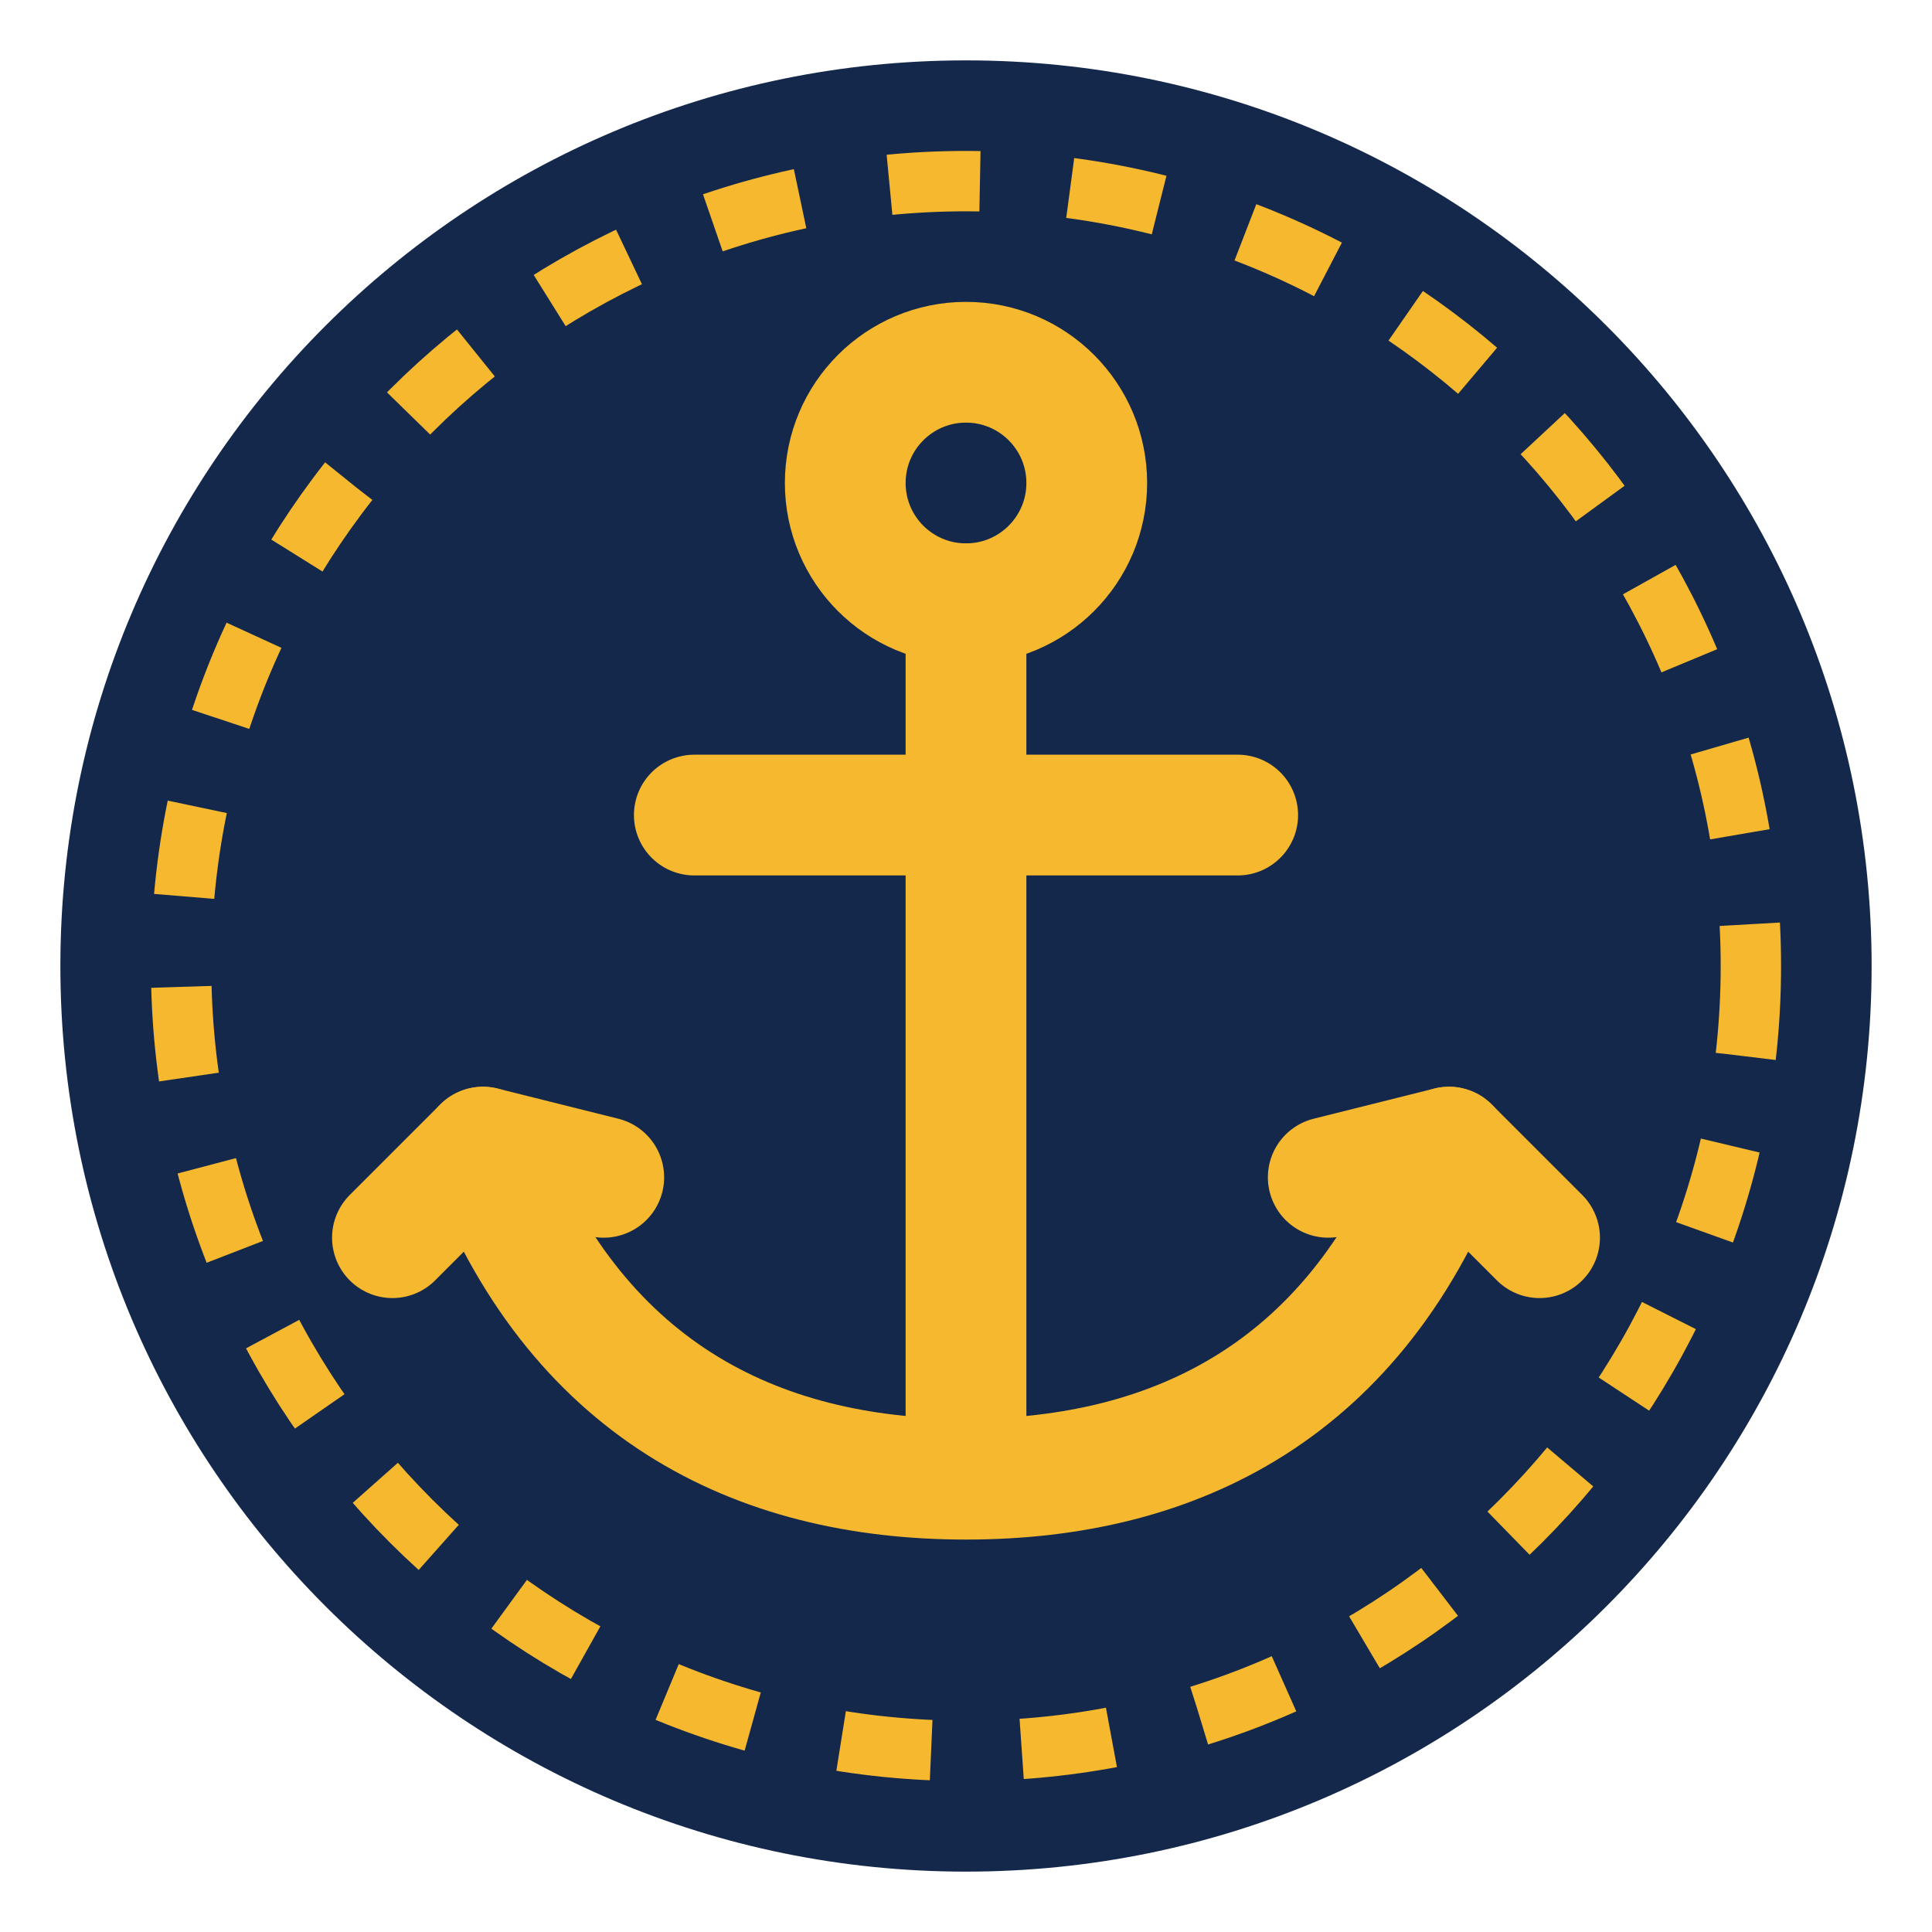
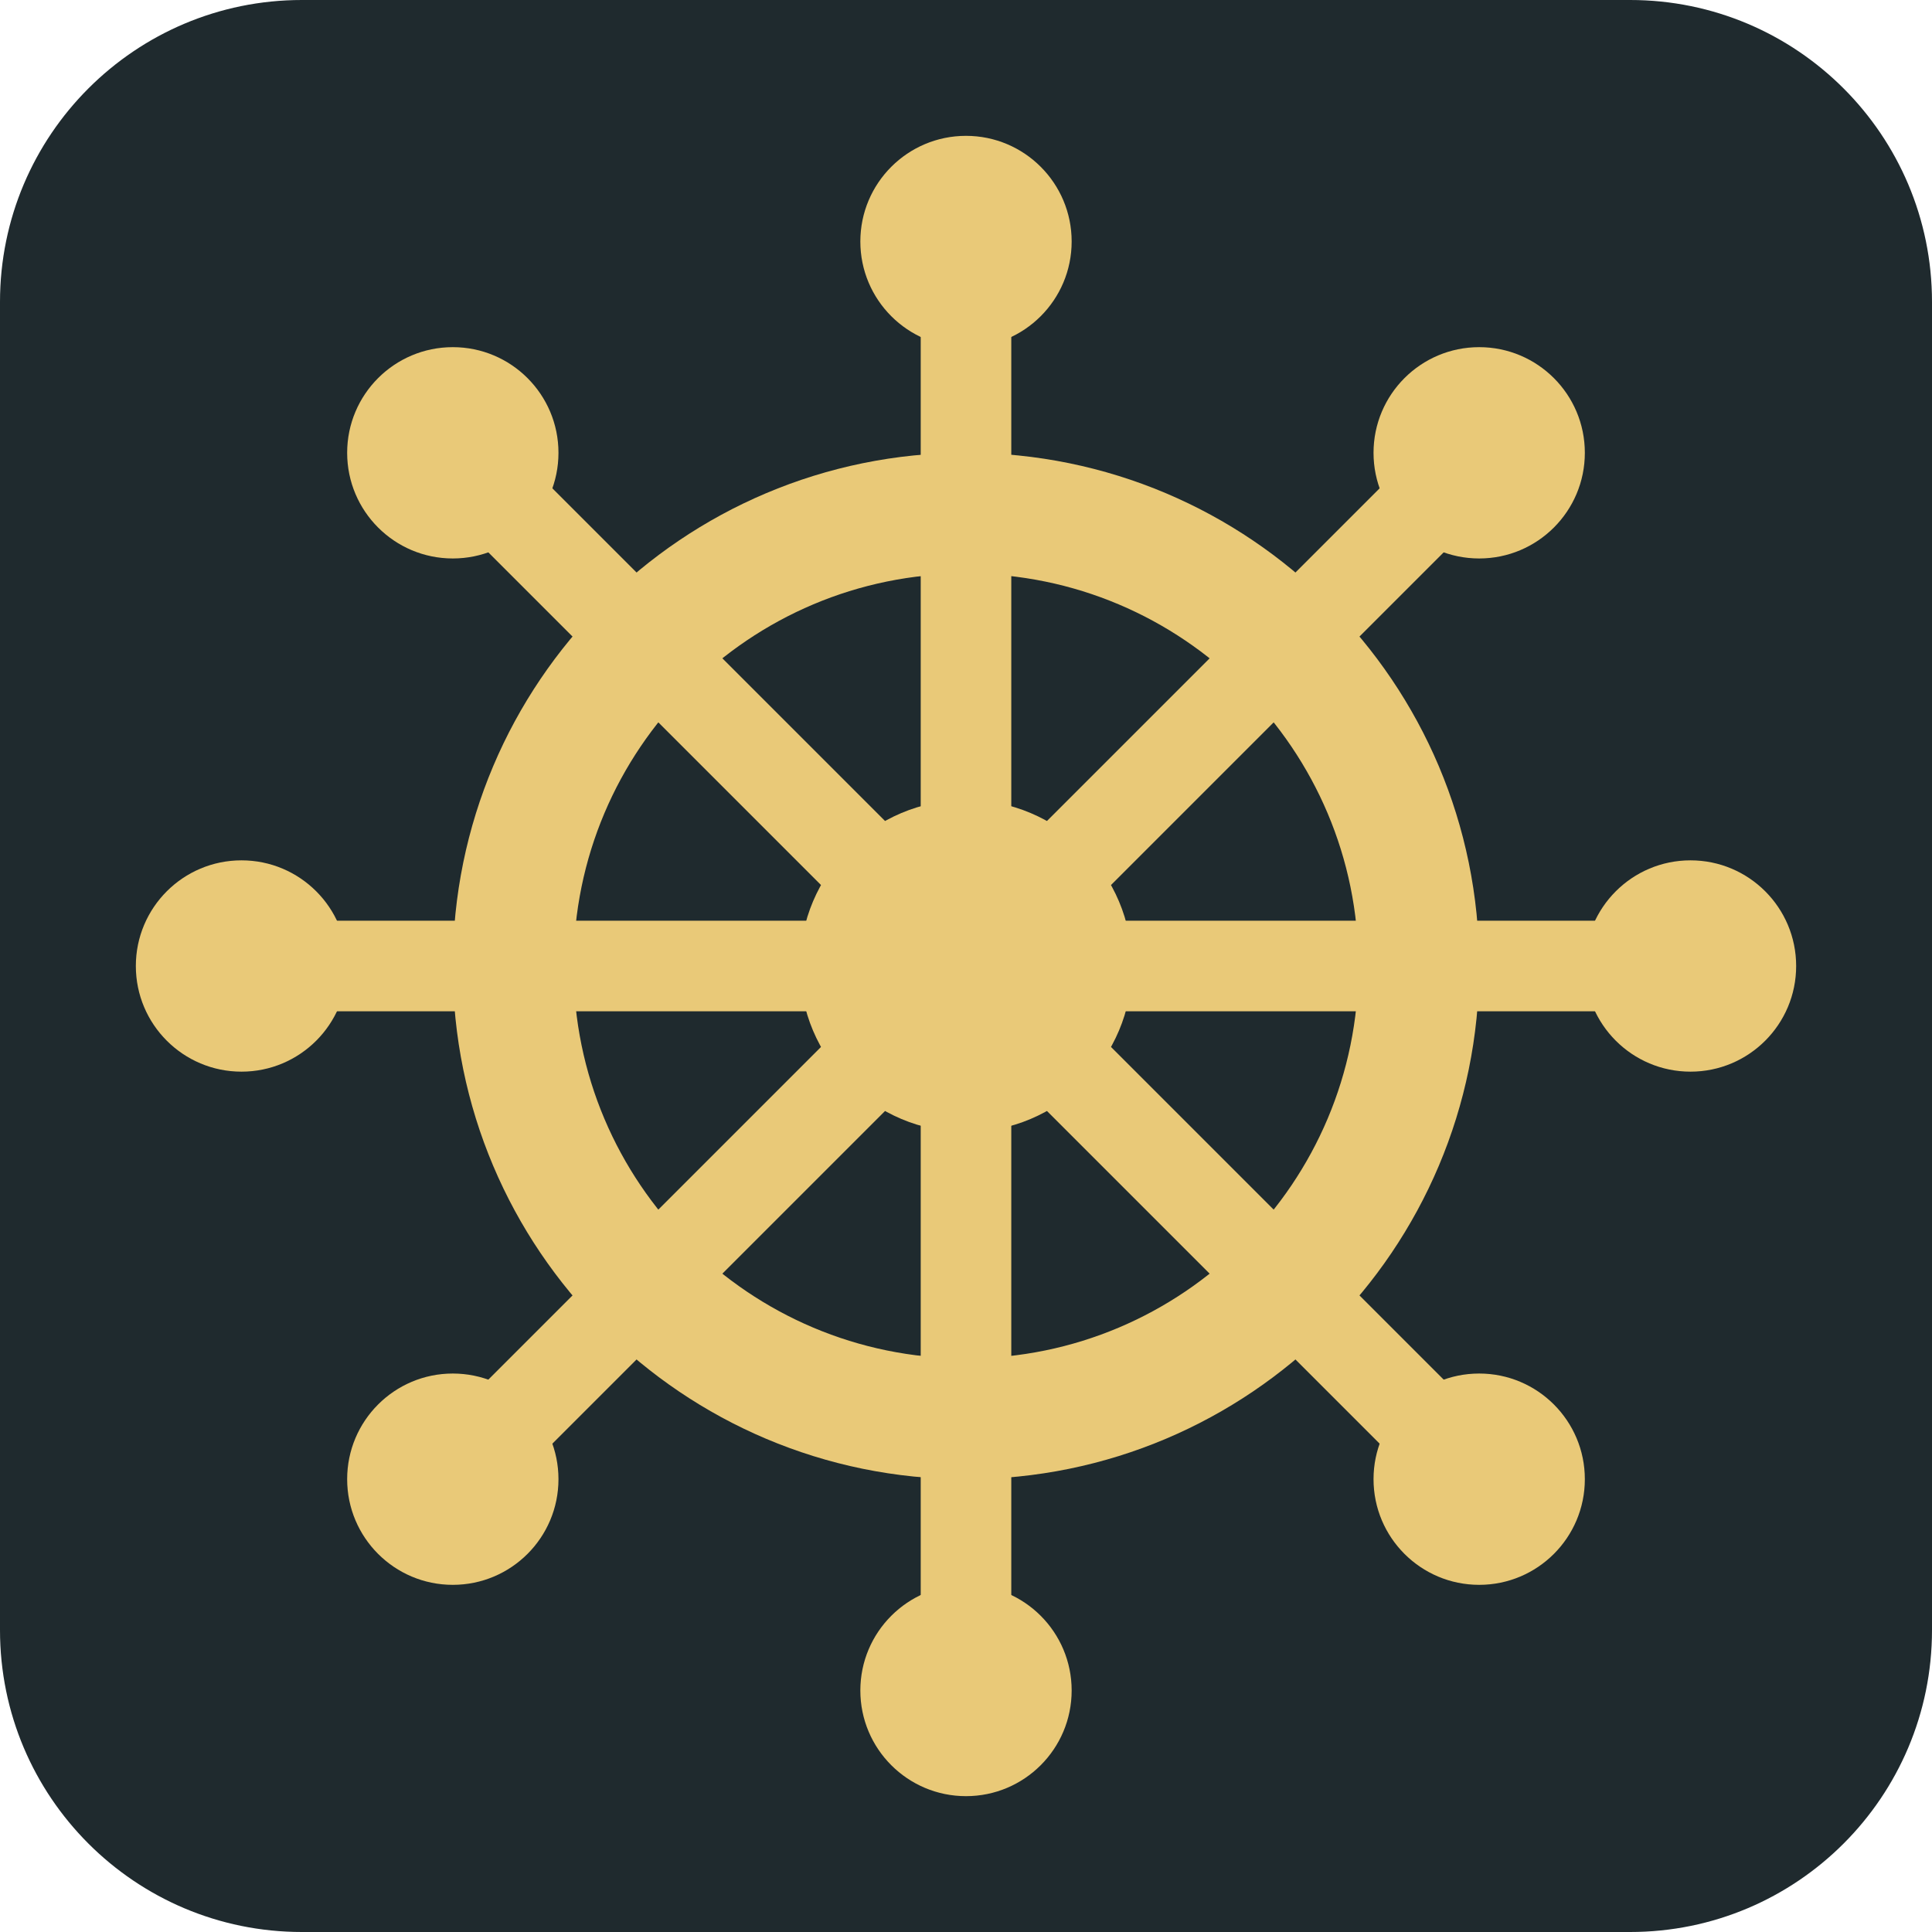
<svg xmlns="http://www.w3.org/2000/svg" viewBox="0 0 64 64">
-   <circle cx="32" cy="32" r="30" fill="#14284b" />
-   <circle cx="32" cy="32" r="26" fill="none" stroke="#f5b82e" stroke-width="2" stroke-dasharray="3 3" />
-   <g fill="none" stroke="#f5b82e" stroke-width="4" stroke-linecap="round" stroke-linejoin="round">
-     <circle cx="32" cy="16" r="4" />
-     <path d="M32 20v28" />
-     <path d="M23 27h18" />
-     <path d="M16 38c3 8 9 11 16 11s13-3 16-11" />
-     <path d="M16 38l-3 3M16 38l4 1M48 38l3 3M48 38l-4 1" />
+   <rect width="64" height="64" rx="10" fill="#1f2a2e" />
+   <g fill="none" stroke="#e9c978" stroke-linecap="round">
+     <circle cx="32" cy="32" r="15" stroke-width="4" />
+     <circle cx="32" cy="32" r="4" stroke-width="3" />
+     <path d="M32 8v48M8 32h48M15 15l34 34M49 15 15 49" stroke-width="3" />
+   </g>
+   <g fill="#e9c978">
+     <circle cx="32" cy="8" r="3.5" />
+     <circle cx="32" cy="56" r="3.5" />
+     <circle cx="8" cy="32" r="3.5" />
+     <circle cx="56" cy="32" r="3.5" />
+     <circle cx="15" cy="15" r="3.5" />
+     <circle cx="49" cy="49" r="3.5" />
+     <circle cx="49" cy="15" r="3.5" />
+     <circle cx="15" cy="49" r="3.5" />
  </g>
</svg>
